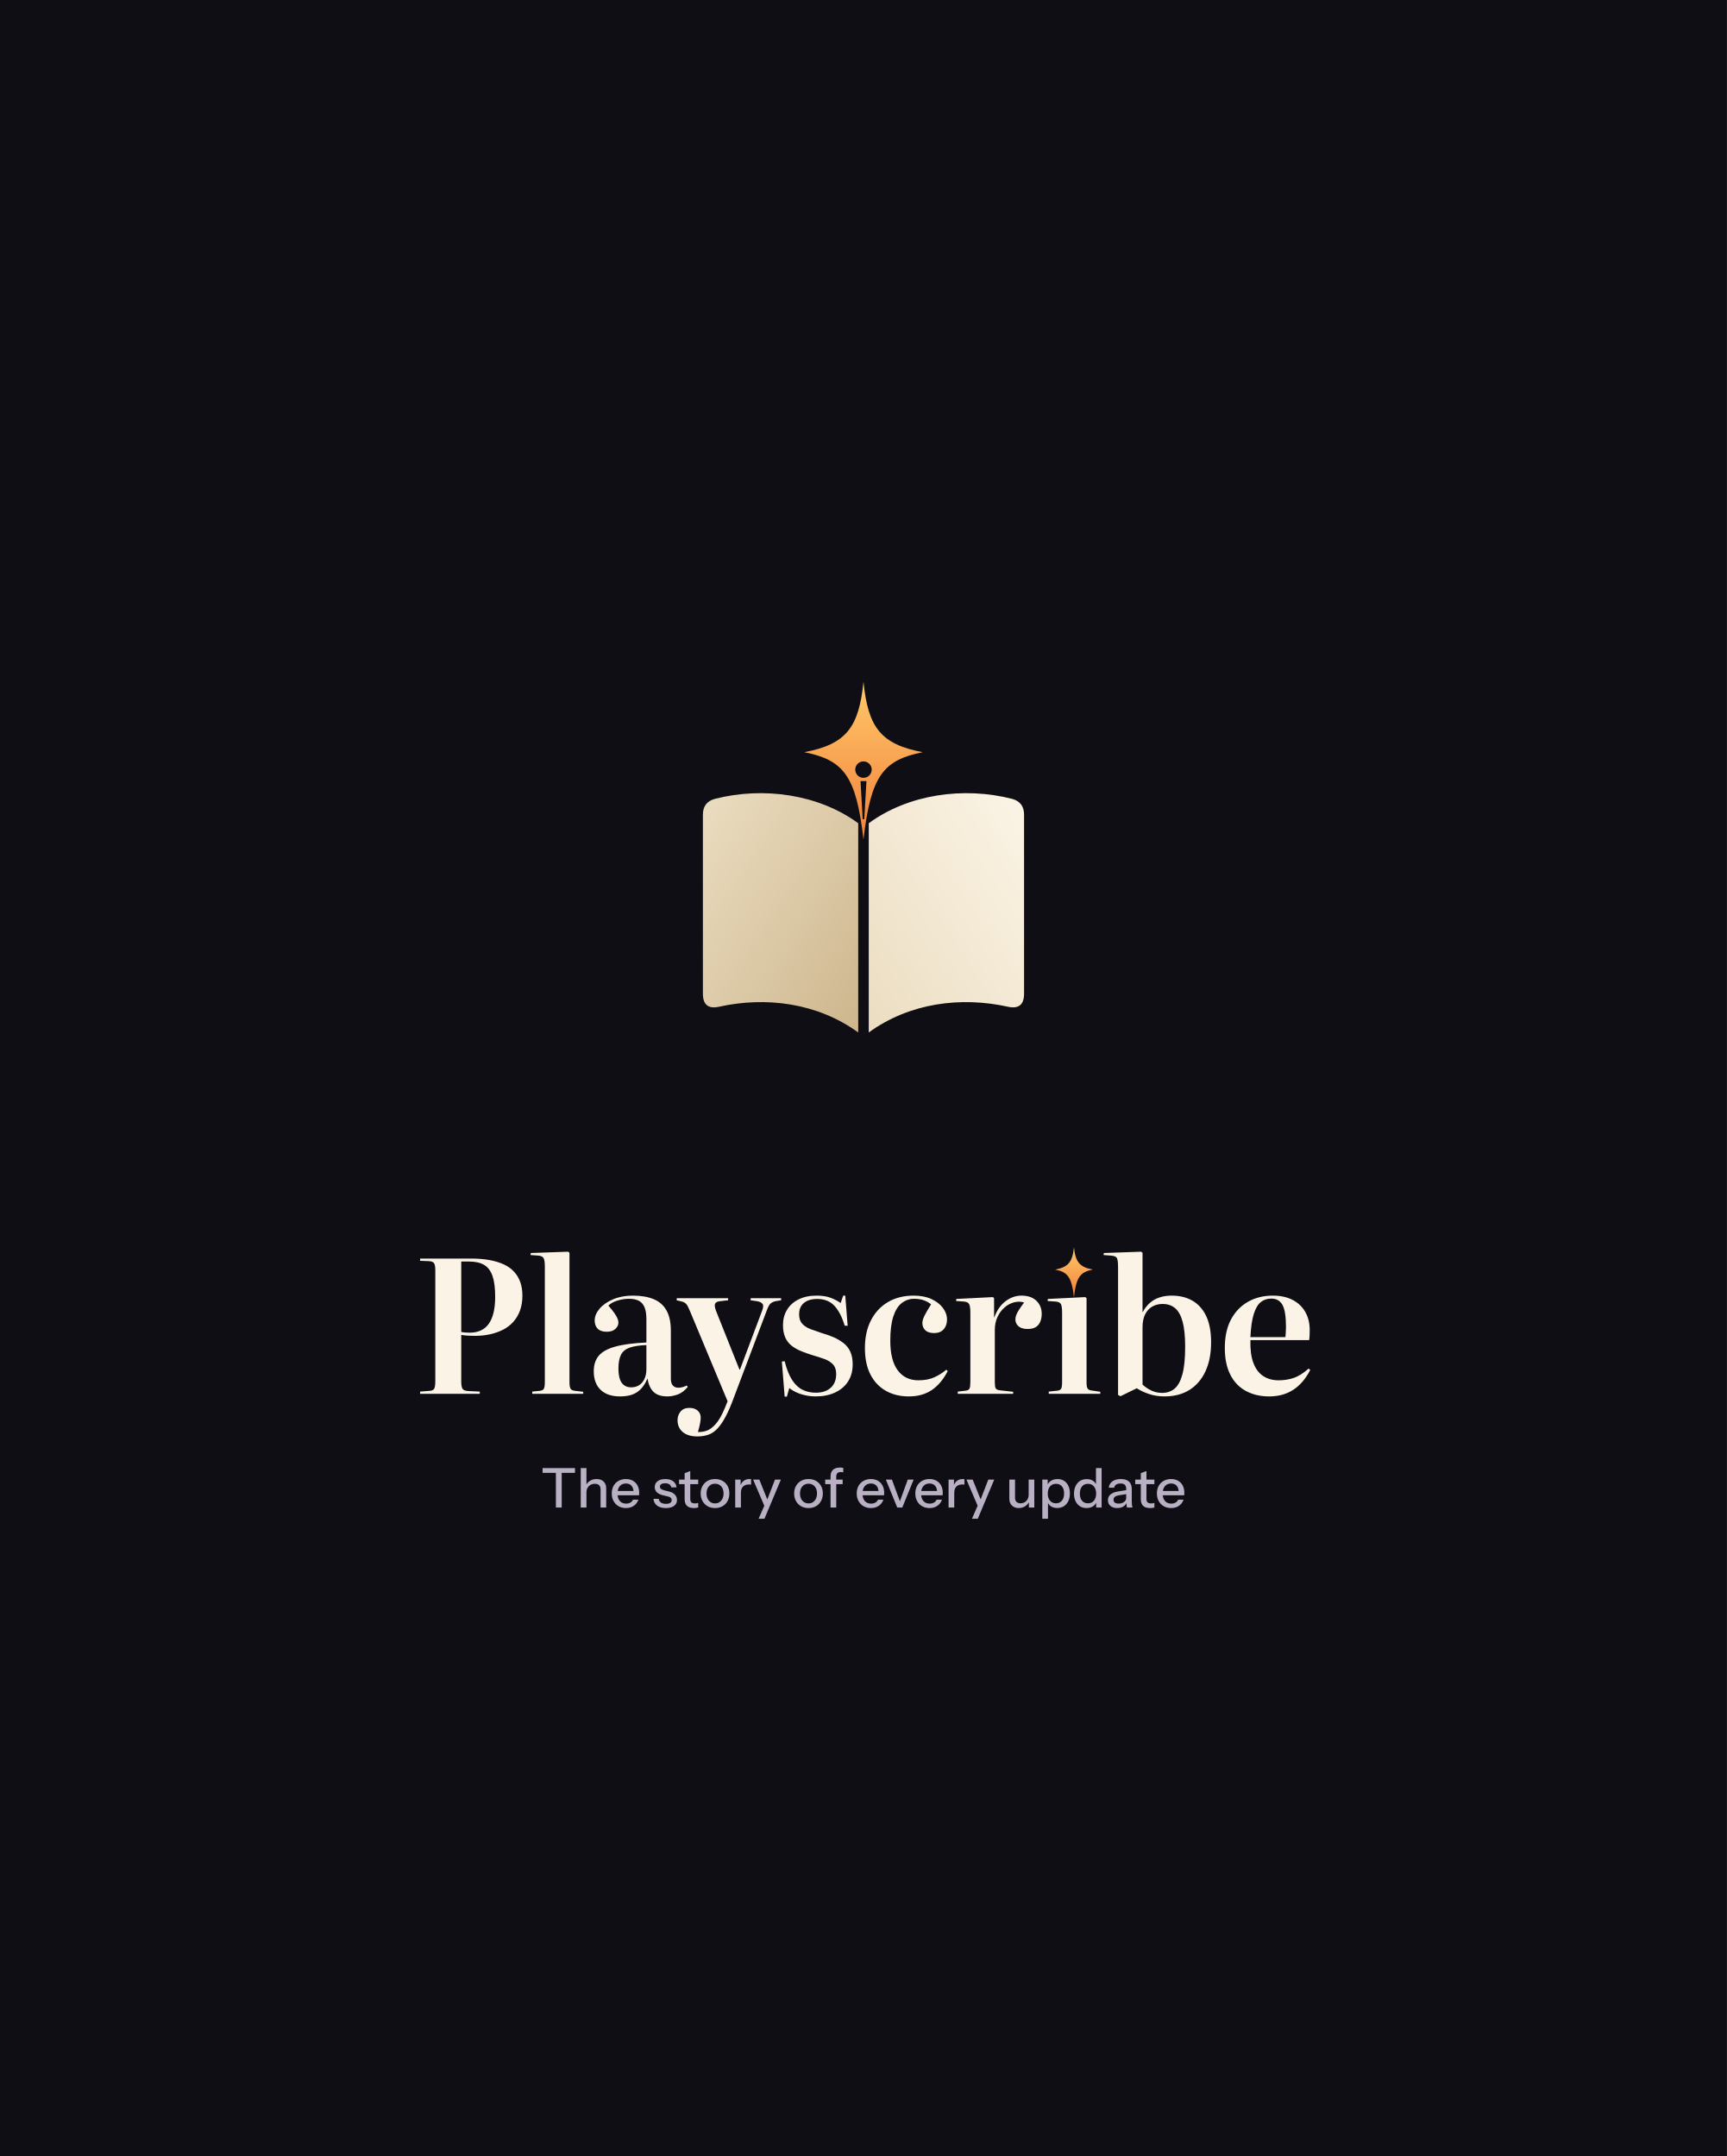
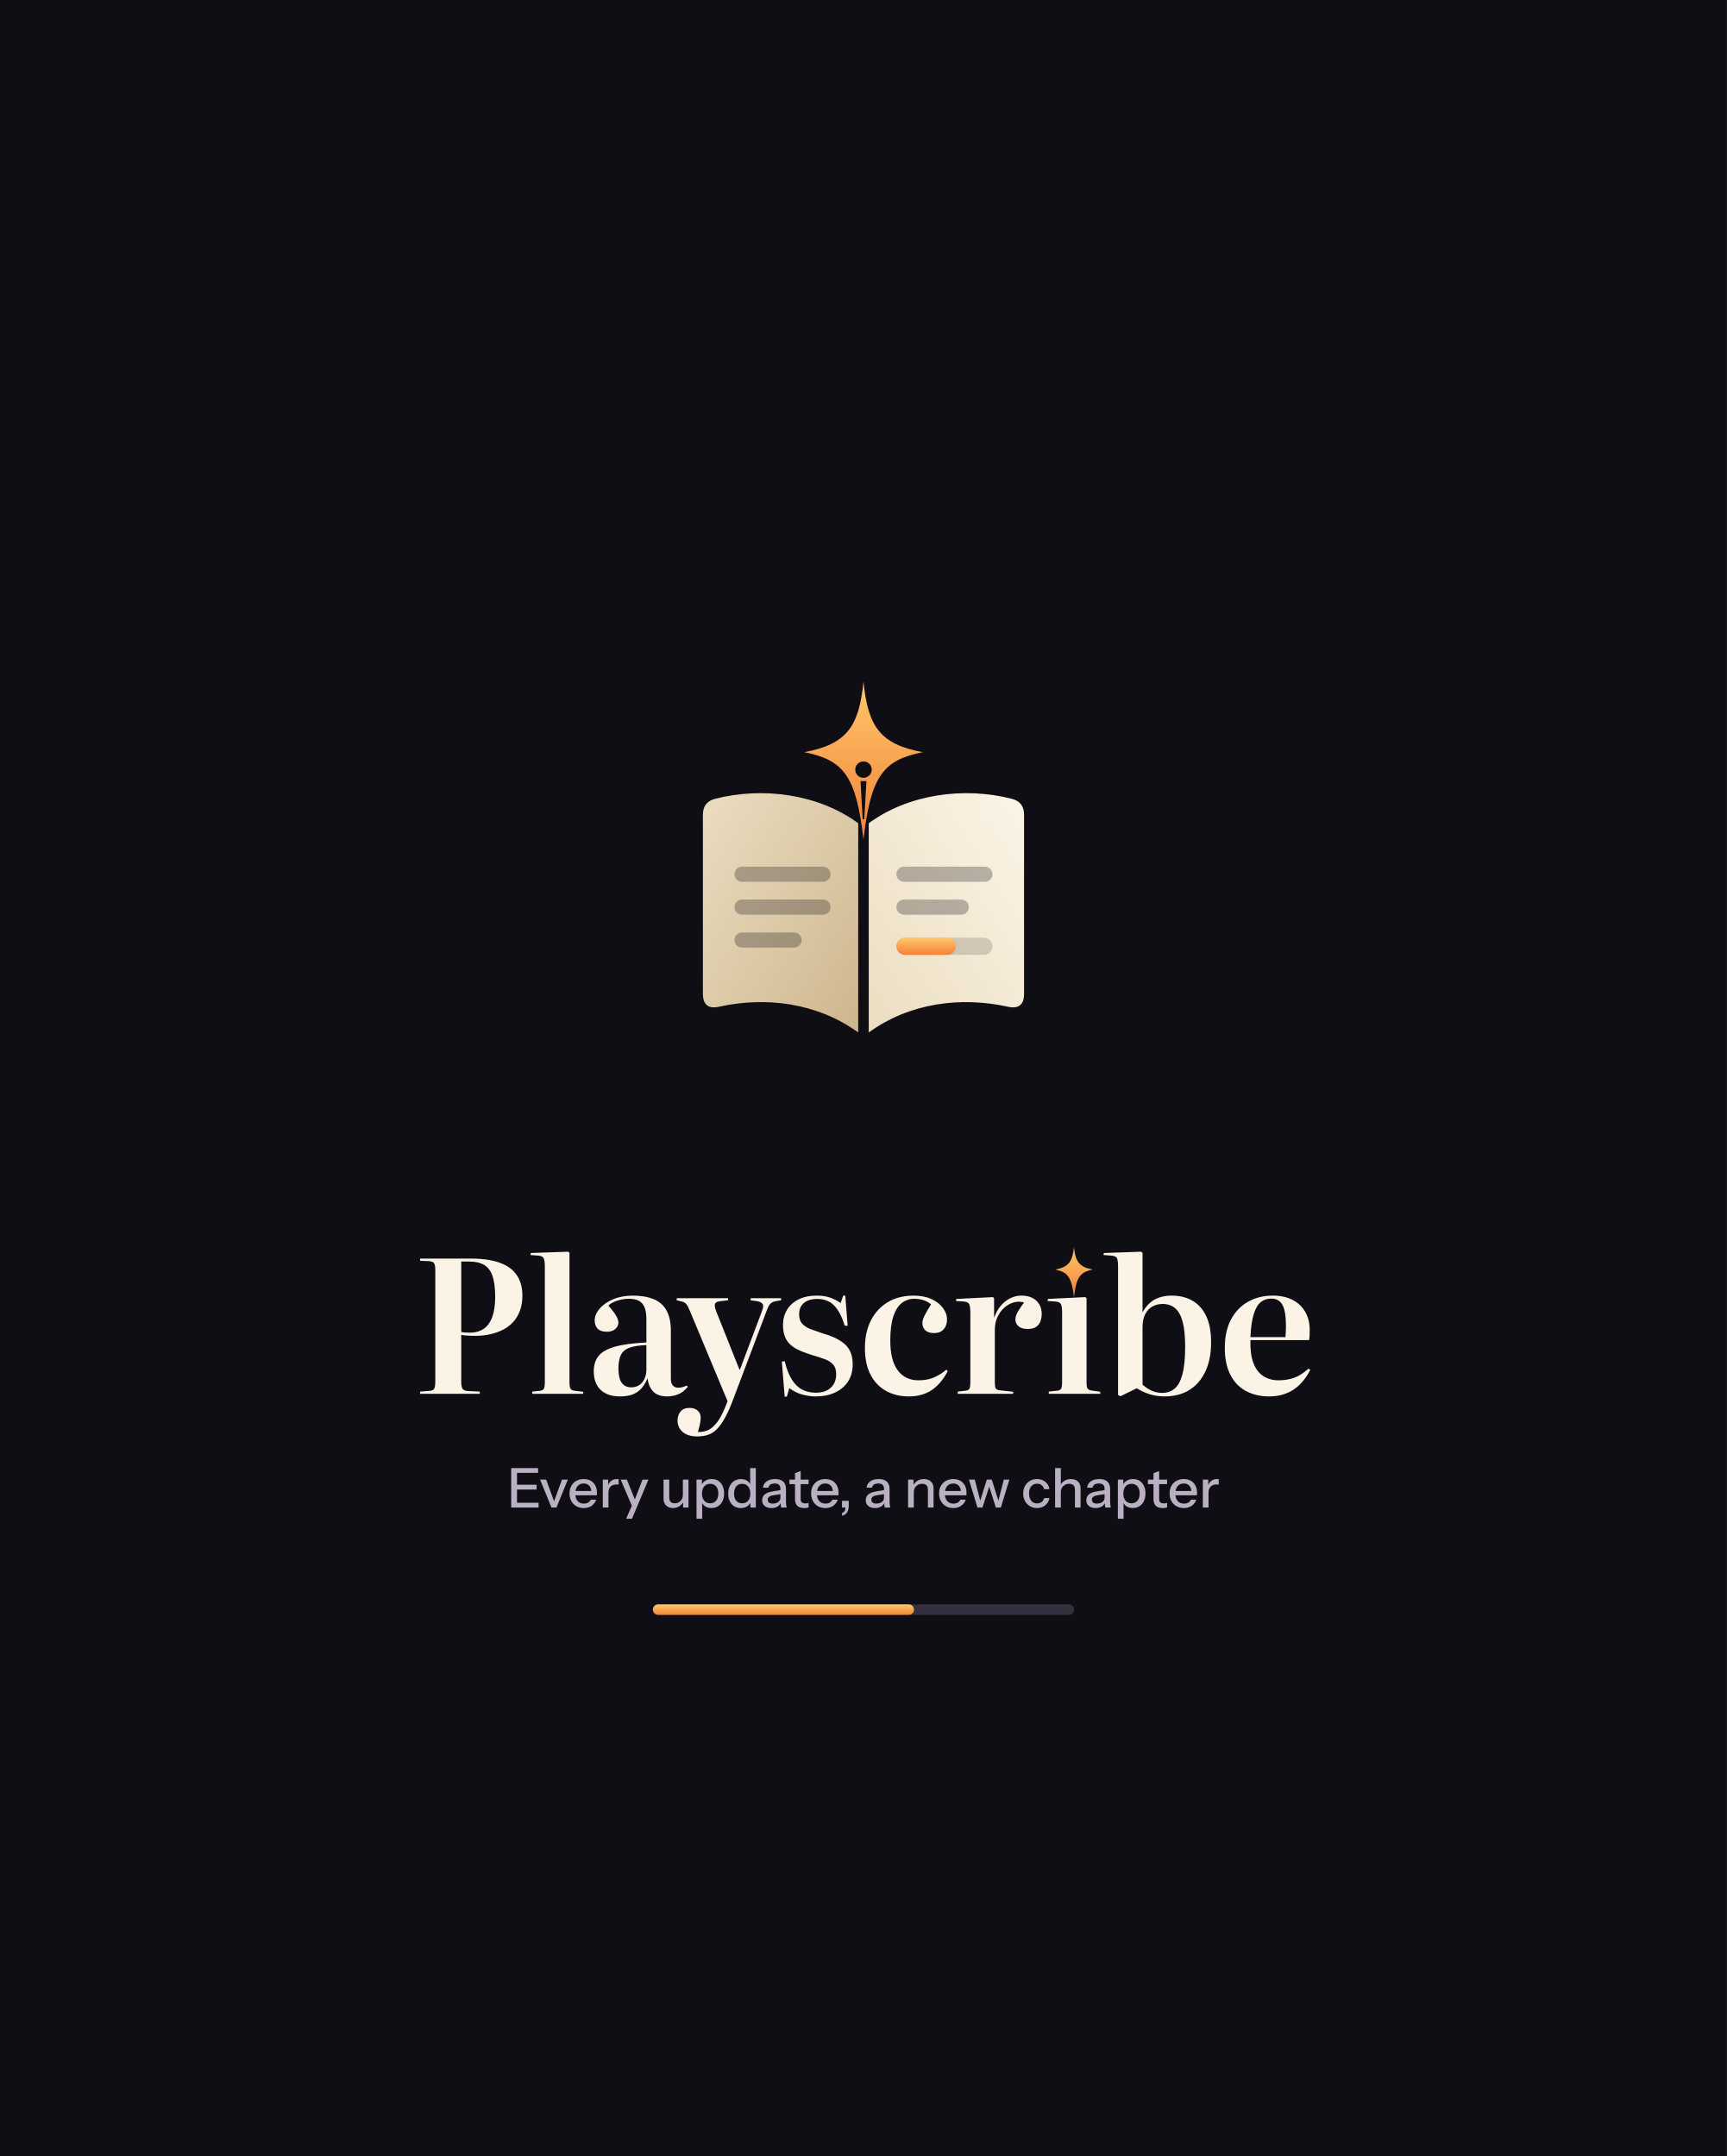
<svg xmlns="http://www.w3.org/2000/svg" width="820" height="1024" viewBox="0 0 820 1024">
  <defs>
    <linearGradient id="tl" x1="0" y1="0" x2="1" y2="1">
      <stop offset="0" stop-color="#EBDDC1" />
      <stop offset="1" stop-color="#CDB68D" />
    </linearGradient>
    <linearGradient id="tr" x1="1" y1="0" x2="0" y2="1">
      <stop offset="0" stop-color="#FBF4E6" />
      <stop offset="1" stop-color="#EBDDC1" />
    </linearGradient>
    <linearGradient id="ts" x1="0" y1="0" x2="0" y2="1">
      <stop offset="0" stop-color="#FFC86A" />
      <stop offset="1" stop-color="#F2813A" />
    </linearGradient>
  </defs>
  <rect width="100%" height="100%" fill="#0F0E14" />
  <g transform="translate(310.0 316.0) scale(3.125)">
    <path d="M31.2 24C25.2 19.6 16.8 18.4 9.4 20.3Q7.6 20.8 7.6 22.7V49.9Q7.6 52.4 10 51.9C17.2 50.3 25 51.3 31.2 55.8Z" fill="url(#tl)" />
    <path d="M32.8 24C38.8 19.6 47.2 18.4 54.6 20.3Q56.4 20.8 56.4 22.7V49.9Q56.4 52.4 54 51.9C46.8 50.3 39 51.3 32.8 55.8Z" fill="url(#tr)" />
+     <rect x="12.4" y="30.6" width="14.6" height="2.3" rx="1.15" fill="#0F0E14" fill-opacity=".28" />
+     <rect x="12.4" y="35.6" width="14.6" height="2.3" rx="1.15" fill="#0F0E14" fill-opacity=".28" />
+     <rect x="12.4" y="40.6" width="10.2" height="2.3" rx="1.15" fill="#0F0E14" fill-opacity=".28" />
+     <rect x="37" y="30.6" width="14.6" height="2.3" rx="1.15" fill="#0F0E14" fill-opacity=".28" />
+     <rect x="37" y="35.6" width="11" height="2.3" rx="1.15" fill="#0F0E14" fill-opacity=".28" />
+     <rect x="37" y="41.4" width="14.6" height="2.6" rx="1.3" fill="#0F0E14" fill-opacity=".16" />
+     <rect x="37" y="41.4" width="9.05" height="2.6" rx="1.3" fill="url(#ts)" />
    <path d="M32 2.5C32.7 9.4 34.6 12 41 13.2C35 14.4 33.1 16.8 32 26.5C30.9 16.8 29 14.4 23 13.2C29.4 12 31.3 9.4 32 2.5ZM32 14.6a1.25 1.25 0 1 1 0 2.5a1.25 1.25 0 1 1 0-2.5ZM31.55 17.6H32.45L32.12 23.4H31.88Z" fill="url(#ts)" fill-rule="evenodd" />
  </g>
  <g transform="translate(194.9 662.0)">
    <path d="M4.58 0V-1.06L9.06 -1.41Q10.74 -1.5 11.26 -2.42Q11.79 -3.34 11.79 -5.98V-58.87Q11.79 -61.07 11.22 -62Q10.65 -62.92 8.8 -63.01L4.58 -63.18V-64.24H28.78Q33.62 -64.24 37.49 -63.54Q41.36 -62.83 44.31 -61.47Q47.26 -60.1 49.19 -57.99Q51.13 -55.88 52.14 -53.06Q53.15 -50.25 53.15 -46.64Q53.15 -42.68 52.01 -39.56Q50.86 -36.43 48.8 -34.14Q46.73 -31.86 43.96 -30.45Q41.18 -29.04 37.84 -28.29Q34.5 -27.54 30.89 -27.54Q28.51 -27.54 26.71 -27.68Q24.9 -27.81 24.11 -27.98V-5.72Q24.11 -3.52 24.68 -2.46Q25.26 -1.41 27.46 -1.32L32.91 -1.06V0ZM28.07 -29.04Q34.23 -29.04 37.22 -33.31Q40.22 -37.58 40.22 -46.11Q40.22 -52.36 38.94 -56.01Q37.66 -59.66 34.94 -61.25Q32.21 -62.83 27.81 -62.83H24.11V-29.39Q24.73 -29.22 25.83 -29.13Q26.93 -29.04 28.07 -29.04ZM57.82 0V-1.06L61.34 -1.41Q62.92 -1.58 63.36 -2.46Q63.8 -3.34 63.8 -5.72V-60.46Q63.8 -63.36 63.23 -64.42Q62.66 -65.47 60.81 -65.65L57.02 -65.91L57.11 -66.88L74.89 -67.5L75.5 -66.97V-5.46Q75.5 -3.34 75.99 -2.46Q76.47 -1.58 78.23 -1.41L82.02 -0.97V0ZM99.53 1.23Q93.54 1.23 90.29 -1.89Q87.03 -5.02 87.03 -10.74Q87.03 -15.22 89.36 -18.04Q91.7 -20.86 97.15 -22.4Q102.61 -23.94 112.02 -24.38V-35.46Q112.02 -38.98 111.14 -41.1Q110.26 -43.21 108.46 -44.18Q106.66 -45.14 103.75 -45.14Q101.02 -45.14 98.21 -44.26Q95.39 -43.38 93.98 -41.89Q95.92 -39.69 96.93 -38.19Q97.94 -36.7 98.34 -35.68Q98.74 -34.67 98.74 -33.88Q98.74 -32.12 97.28 -30.8Q95.83 -29.48 93.19 -29.48Q90.29 -29.48 88.88 -30.93Q87.47 -32.38 87.47 -34.85Q87.47 -37.66 89.76 -40.39Q92.05 -43.12 96.18 -44.88Q100.32 -46.64 105.51 -46.64Q111.41 -46.64 115.46 -44.97Q119.5 -43.3 121.57 -39.6Q123.64 -35.9 123.64 -29.92V-7.22Q123.64 -4.93 124.61 -3.92Q125.58 -2.9 127.16 -2.9Q128.13 -2.9 129.14 -3.17Q130.15 -3.43 131.21 -3.96L131.65 -3.26Q129.45 -0.62 126.9 0.31Q124.34 1.23 121.97 1.23Q117.57 1.23 115.37 -0.97Q113.17 -3.17 112.55 -7.3Q111.23 -4.22 109.43 -2.33Q107.62 -0.44 105.2 0.4Q102.78 1.23 99.53 1.23ZM104.81 -3.08Q107.01 -3.08 108.64 -4.14Q110.26 -5.19 111.14 -7.17Q112.02 -9.15 112.02 -11.62V-23.14Q107.1 -22.97 104.15 -21.96Q101.2 -20.94 99.97 -18.57Q98.74 -16.19 98.74 -11.97Q98.74 -7.48 100.28 -5.28Q101.82 -3.08 104.81 -3.08ZM136.22 20.24Q131.74 20.24 129.27 18.13Q126.81 16.02 126.81 12.58Q126.81 10.21 128.22 8.45Q129.62 6.69 132.44 6.69Q134.9 6.69 136.36 7.96Q137.81 9.24 137.81 11.26Q137.81 12.32 137.54 13.86Q137.28 15.4 136.49 18.13Q138.6 18.22 140.67 17.51Q142.74 16.81 144.94 14.34Q147.14 11.88 149.34 6.6L150.57 3.52L132.88 -38.9Q131.74 -41.71 130.99 -42.59Q130.24 -43.47 128.92 -43.82L126.37 -44.44L126.46 -45.41H150.83V-44.44L147.05 -44Q145.2 -43.82 144.67 -42.86Q144.14 -41.89 145.11 -39.34L156.2 -11.53H156.46L166.85 -39.16Q167.9 -41.71 167.2 -42.68Q166.5 -43.65 164.56 -44L161.48 -44.44L161.57 -45.41H176V-44.44L173.36 -44Q171.78 -43.65 170.9 -42.81Q170.02 -41.98 169.05 -39.25L153.56 1.76Q151.54 7.3 149.6 10.91Q147.66 14.52 145.68 16.59Q143.7 18.66 141.37 19.45Q139.04 20.24 136.22 20.24ZM177.67 1.32 176.35 -15.31 177.67 -15.49Q179.08 -9.86 181.19 -6.6Q183.3 -3.34 186.12 -1.94Q188.94 -0.53 192.46 -0.53Q196.94 -0.53 199.54 -2.86Q202.14 -5.19 202.14 -9.42Q202.14 -12.32 200.64 -13.95Q199.14 -15.58 196.64 -16.5Q194.13 -17.42 191.05 -18.3Q188.23 -19.18 185.68 -20.2Q183.13 -21.21 181.1 -22.75Q179.08 -24.29 177.98 -26.71Q176.88 -29.13 176.88 -32.65Q176.88 -36.7 178.77 -39.86Q180.66 -43.03 184.27 -44.84Q187.88 -46.64 192.9 -46.64Q196.77 -46.64 199.45 -45.63Q202.14 -44.62 204.25 -43.12L205.48 -46.64H206.45L207.59 -32.3L206.18 -32.38Q204.25 -38.72 201.21 -41.89Q198.18 -45.06 193.16 -45.06Q189.11 -45.06 186.82 -43.16Q184.54 -41.27 184.54 -37.75Q184.54 -34.85 186.08 -33.22Q187.62 -31.59 190.12 -30.67Q192.63 -29.74 195.54 -28.78Q198.44 -27.98 200.99 -26.84Q203.54 -25.7 205.61 -24.11Q207.68 -22.53 208.82 -20.06Q209.97 -17.6 209.97 -13.99Q209.97 -9.24 207.77 -5.85Q205.57 -2.46 201.61 -0.62Q197.65 1.23 192.46 1.23Q189.02 1.23 185.77 0.26Q182.51 -0.7 179.87 -2.73L178.73 1.32ZM236.63 1.23Q230.38 1.23 225.68 -1.45Q220.97 -4.14 218.37 -9.24Q215.78 -14.34 215.78 -21.74Q215.78 -29.3 218.64 -34.89Q221.5 -40.48 226.69 -43.56Q231.88 -46.64 238.92 -46.64Q243.85 -46.64 247.37 -45.01Q250.89 -43.38 252.82 -40.79Q254.76 -38.19 254.76 -35.29Q254.76 -33.53 254.1 -32.08Q253.44 -30.62 252.12 -29.74Q250.8 -28.86 248.6 -28.86Q245.87 -28.86 244.46 -30.18Q243.06 -31.5 243.06 -33.62Q243.06 -35.02 244.02 -37Q244.99 -38.98 247.19 -42.5Q245.61 -43.82 243.58 -44.48Q241.56 -45.14 239.18 -45.14Q235.93 -45.14 233.33 -43.16Q230.74 -41.18 229.28 -36.78Q227.83 -32.38 227.83 -25.26Q227.83 -15.93 231.35 -11.18Q234.87 -6.42 241.21 -6.42Q245.52 -6.42 248.69 -7.83Q251.86 -9.24 254.41 -11.44L255.11 -10.82Q252.03 -4.84 247.54 -1.8Q243.06 1.23 236.63 1.23ZM259.86 0V-1.06L263.65 -1.5Q265.06 -1.67 265.45 -2.51Q265.85 -3.34 265.85 -5.54V-38.46Q265.85 -41.36 265.32 -42.5Q264.79 -43.65 262.86 -43.82L259.07 -44.09L259.16 -45.06L276.58 -45.94L277.11 -45.41V-36.26H277.2Q279.05 -41.36 282.57 -44Q286.09 -46.64 290.14 -46.64Q294.62 -46.64 297.18 -44.22Q299.73 -41.8 299.73 -37.93Q299.73 -35.99 299.07 -34.32Q298.41 -32.65 296.96 -31.72Q295.5 -30.8 293.04 -30.8Q290.14 -30.8 288.68 -32.12Q287.23 -33.44 287.23 -35.29Q287.23 -36.34 287.63 -37.4Q288.02 -38.46 288.95 -39.91Q289.87 -41.36 291.37 -43.38Q289.08 -44.09 286.66 -43.47Q284.24 -42.86 282.17 -41.1Q280.1 -39.34 278.78 -36.61Q277.46 -33.88 277.46 -30.36V-5.46Q277.46 -3.43 277.86 -2.64Q278.26 -1.85 279.84 -1.67L286.18 -0.97V0ZM303.07 0V-1.06L307.21 -1.5Q308.53 -1.67 308.97 -2.46Q309.41 -3.26 309.41 -5.54V-38.46Q309.41 -41.45 308.88 -42.55Q308.35 -43.65 306.33 -43.82L302.54 -44.09L302.63 -45.06L320.41 -45.94L321.02 -45.41V-5.37Q321.02 -3.26 321.51 -2.51Q321.99 -1.76 323.4 -1.58L327.54 -0.97V0ZM337.13 1.14 335.98 0.53V-60.28Q335.98 -63.01 335.54 -64.24Q335.1 -65.47 332.73 -65.65L329.12 -65.91L329.21 -66.88L346.98 -67.5L347.6 -66.97V-38.81H347.69Q349.1 -41.45 351.12 -43.21Q353.14 -44.97 355.74 -45.8Q358.34 -46.64 361.42 -46.64Q367.14 -46.64 371.32 -44.22Q375.5 -41.8 377.83 -36.92Q380.16 -32.03 380.16 -24.46Q380.16 -16.54 377.52 -10.78Q374.88 -5.02 369.95 -1.89Q365.02 1.23 357.98 1.23Q354.2 1.23 350.81 0.13Q347.42 -0.97 344.87 -2.64ZM356.93 -0.44Q360.36 -0.44 362.78 -2.42Q365.2 -4.4 366.52 -9.2Q367.84 -13.99 367.84 -22.35Q367.84 -29.74 366.65 -34.19Q365.46 -38.63 363.09 -40.66Q360.71 -42.68 357.1 -42.68Q354.46 -42.68 352.31 -41.49Q350.15 -40.3 348.88 -37.84Q347.6 -35.38 347.6 -31.5V-4.4Q349.36 -2.73 351.74 -1.58Q354.11 -0.44 356.93 -0.44ZM407.79 1.23Q401.37 1.23 396.57 -1.41Q391.78 -4.05 389.22 -9.2Q386.67 -14.34 386.67 -21.74Q386.67 -29.83 389.62 -35.33Q392.57 -40.83 397.72 -43.74Q402.86 -46.64 409.46 -46.64Q414.83 -46.64 418.75 -44.66Q422.66 -42.68 424.82 -38.98Q426.98 -35.29 426.98 -30.27Q426.98 -29.04 426.93 -27.9Q426.89 -26.75 426.71 -25.52H398.82Q398.64 -18.92 400.22 -14.7Q401.81 -10.47 404.89 -8.45Q407.97 -6.42 412.19 -6.42Q415.98 -6.42 419.32 -7.52Q422.66 -8.62 426.45 -11.97L427.24 -11.35Q423.98 -5.02 419.14 -1.89Q414.3 1.23 407.79 1.23ZM398.82 -26.93H415.45Q415.54 -27.98 415.62 -29.22Q415.71 -30.45 415.71 -31.77Q415.71 -39.25 414.04 -42.24Q412.37 -45.23 408.76 -45.23Q405.86 -45.23 403.79 -43.6Q401.72 -41.98 400.44 -37.97Q399.17 -33.97 398.82 -26.93Z" fill="#FBF4E6" />
    <path transform="translate(283.36 -72.08) scale(0.99)" d="M32 2.5C32.7 9.4 34.6 12 41 13.2C35 14.4 33.1 16.8 32 26.5C30.9 16.8 29 14.4 23 13.2C29.4 12 31.3 9.4 32 2.5Z" fill="url(#ts)" />
  </g>
-   <path transform="translate(256.80 716.00)" d="M7.15 0V-16.46H0.83V-18.72H16.22V-16.46H9.91V0ZM18.95 0V-18.72H21.66V0ZM28.37 0V-8.53Q28.37 -9.91 27.68 -10.58Q26.99 -11.26 25.64 -11.26Q24.47 -11.26 23.57 -10.74Q22.67 -10.22 22.16 -9.31Q21.66 -8.4 21.66 -7.15L21.32 -10.32Q21.97 -11.8 23.32 -12.66Q24.67 -13.52 26.47 -13.52Q28.6 -13.52 29.82 -12.32Q31.04 -11.13 31.04 -9.15V0ZM40.43 0.26Q38.43 0.26 36.91 -0.62Q35.39 -1.51 34.53 -3.07Q33.67 -4.63 33.67 -6.66Q33.67 -8.71 34.52 -10.26Q35.36 -11.8 36.89 -12.66Q38.43 -13.52 40.4 -13.52Q42.33 -13.52 43.74 -12.7Q45.16 -11.88 45.93 -10.43Q46.7 -8.97 46.7 -6.97Q46.7 -6.66 46.68 -6.38Q46.67 -6.11 46.62 -5.82H35.49V-7.85H44.72L44.04 -7.05Q44.04 -9.18 43.08 -10.3Q42.12 -11.41 40.4 -11.41Q38.56 -11.41 37.48 -10.15Q36.4 -8.89 36.4 -6.66Q36.4 -4.39 37.48 -3.12Q38.56 -1.85 40.48 -1.85Q41.65 -1.85 42.51 -2.33Q43.37 -2.81 43.78 -3.74H46.33Q45.68 -1.87 44.13 -0.81Q42.59 0.26 40.43 0.26ZM59.36 0.26Q56.76 0.26 55.22 -0.88Q53.69 -2.03 53.48 -4.11H55.98Q56.16 -2.96 57.03 -2.35Q57.9 -1.74 59.41 -1.74Q60.74 -1.74 61.44 -2.21Q62.14 -2.68 62.14 -3.54Q62.14 -4.16 61.74 -4.59Q61.33 -5.02 60.16 -5.3L58.03 -5.8Q56.03 -6.29 55.05 -7.27Q54.08 -8.24 54.08 -9.67Q54.08 -11.47 55.42 -12.49Q56.76 -13.52 59.1 -13.52Q61.41 -13.52 62.83 -12.48Q64.25 -11.44 64.43 -9.57H61.93Q61.78 -10.5 61.03 -11.01Q60.29 -11.52 59.02 -11.52Q57.82 -11.52 57.19 -11.09Q56.55 -10.66 56.55 -9.91Q56.55 -9.28 57.03 -8.87Q57.51 -8.45 58.63 -8.16L60.81 -7.62Q62.71 -7.15 63.67 -6.1Q64.64 -5.04 64.64 -3.56Q64.64 -1.77 63.24 -0.75Q61.85 0.26 59.36 0.26ZM72.75 0.26Q70.43 0.26 69.35 -0.82Q68.28 -1.9 68.28 -4V-16.3L70.95 -17.32V-3.98Q70.95 -2.94 71.5 -2.44Q72.05 -1.95 73.27 -1.95Q73.74 -1.95 74.1 -2.03Q74.46 -2.11 74.72 -2.21V-0.03Q74.44 0.1 73.92 0.18Q73.4 0.26 72.75 0.26ZM65.62 -11.1V-13.26H74.72V-11.1ZM82.71 0.26Q80.68 0.26 79.14 -0.64Q77.61 -1.53 76.75 -3.11Q75.89 -4.68 75.89 -6.68Q75.89 -8.71 76.77 -10.24Q77.64 -11.78 79.16 -12.65Q80.68 -13.52 82.71 -13.52Q84.76 -13.52 86.29 -12.65Q87.83 -11.78 88.67 -10.24Q89.52 -8.71 89.52 -6.68Q89.52 -4.68 88.67 -3.11Q87.83 -1.53 86.29 -0.64Q84.76 0.26 82.71 0.26ZM82.71 -1.95Q83.93 -1.95 84.83 -2.55Q85.72 -3.15 86.24 -4.21Q86.76 -5.28 86.76 -6.71Q86.76 -8.84 85.63 -10.07Q84.5 -11.31 82.71 -11.31Q80.94 -11.31 79.81 -10.06Q78.68 -8.81 78.68 -6.71Q78.68 -5.28 79.18 -4.21Q79.69 -3.15 80.61 -2.55Q81.54 -1.95 82.71 -1.95ZM92.3 0V-13.26H94.87V-9.96H95V0ZM95 -6.92 94.67 -10.06Q95.13 -11.75 96.28 -12.64Q97.42 -13.52 99.01 -13.52Q99.61 -13.52 99.84 -13.42V-10.87Q99.71 -10.92 99.48 -10.93Q99.24 -10.95 98.9 -10.95Q96.95 -10.95 95.98 -9.93Q95 -8.92 95 -6.92ZM103.4 5.33 106.6 -1.98 107.15 -2.83 111.18 -13.26H113.98L106.18 5.33ZM106.47 0 100.8 -13.26H103.74L108.55 -1.33ZM127.09 0.26Q125.06 0.26 123.53 -0.64Q121.99 -1.53 121.13 -3.11Q120.28 -4.68 120.28 -6.68Q120.28 -8.71 121.15 -10.24Q122.02 -11.78 123.54 -12.65Q125.06 -13.52 127.09 -13.52Q129.14 -13.52 130.68 -12.65Q132.21 -11.78 133.05 -10.24Q133.9 -8.71 133.9 -6.68Q133.9 -4.68 133.05 -3.11Q132.21 -1.53 130.68 -0.64Q129.14 0.26 127.09 0.26ZM127.09 -1.95Q128.31 -1.95 129.21 -2.55Q130.1 -3.15 130.62 -4.21Q131.14 -5.28 131.14 -6.71Q131.14 -8.84 130.01 -10.07Q128.88 -11.31 127.09 -11.31Q125.32 -11.31 124.19 -10.06Q123.06 -8.81 123.06 -6.71Q123.06 -5.28 123.56 -4.21Q124.07 -3.15 124.99 -2.55Q125.92 -1.95 127.09 -1.95ZM137.57 0V-14.79Q137.57 -16.82 138.71 -17.9Q139.85 -18.98 142.14 -18.98Q142.66 -18.98 143 -18.93Q143.34 -18.88 143.6 -18.77V-16.69Q143.42 -16.74 143.12 -16.8Q142.82 -16.85 142.45 -16.85Q141.31 -16.85 140.79 -16.29Q140.27 -15.73 140.27 -14.72V0ZM135.02 -11.1V-13.26H143.31V-11.1ZM156.75 0.26Q154.75 0.26 153.23 -0.62Q151.71 -1.51 150.85 -3.07Q149.99 -4.63 149.99 -6.66Q149.99 -8.71 150.84 -10.26Q151.68 -11.8 153.22 -12.66Q154.75 -13.52 156.73 -13.52Q158.65 -13.52 160.07 -12.7Q161.49 -11.88 162.25 -10.43Q163.02 -8.97 163.02 -6.97Q163.02 -6.66 163.01 -6.38Q162.99 -6.11 162.94 -5.82H151.81V-7.85H161.04L160.37 -7.05Q160.37 -9.18 159.41 -10.3Q158.44 -11.41 156.73 -11.41Q154.88 -11.41 153.8 -10.15Q152.72 -8.89 152.72 -6.66Q152.72 -4.39 153.8 -3.12Q154.88 -1.85 156.81 -1.85Q157.98 -1.85 158.83 -2.33Q159.69 -2.81 160.11 -3.74H162.66Q162.01 -1.87 160.46 -0.81Q158.91 0.26 156.75 0.26ZM169.23 0 163.83 -13.26H166.71L171.13 -1.22H169.86L174.23 -13.26H177.01L171.63 0ZM184.57 0.26Q182.57 0.26 181.05 -0.62Q179.53 -1.51 178.67 -3.07Q177.81 -4.63 177.81 -6.66Q177.81 -8.71 178.66 -10.26Q179.5 -11.8 181.04 -12.66Q182.57 -13.52 184.55 -13.52Q186.47 -13.52 187.89 -12.7Q189.31 -11.88 190.07 -10.43Q190.84 -8.97 190.84 -6.97Q190.84 -6.66 190.83 -6.38Q190.81 -6.11 190.76 -5.82H179.63V-7.85H188.86L188.19 -7.05Q188.19 -9.18 187.23 -10.3Q186.26 -11.41 184.55 -11.41Q182.7 -11.41 181.62 -10.15Q180.54 -8.89 180.54 -6.66Q180.54 -4.39 181.62 -3.12Q182.7 -1.85 184.63 -1.85Q185.8 -1.85 186.65 -2.33Q187.51 -2.81 187.93 -3.74H190.48Q189.83 -1.87 188.28 -0.81Q186.73 0.26 184.57 0.26ZM193.6 0V-13.26H196.17V-9.96H196.3V0ZM196.3 -6.92 195.96 -10.06Q196.43 -11.75 197.57 -12.64Q198.72 -13.52 200.3 -13.52Q200.9 -13.52 201.14 -13.42V-10.87Q201.01 -10.92 200.77 -10.93Q200.54 -10.95 200.2 -10.95Q198.25 -10.95 197.27 -9.93Q196.3 -8.92 196.3 -6.92ZM204.7 5.33 207.9 -1.98 208.44 -2.83 212.47 -13.26H215.28L207.48 5.33ZM207.77 0 202.1 -13.26H205.04L209.85 -1.33ZM226.93 0.26Q225.6 0.26 224.59 -0.3Q223.57 -0.86 223.01 -1.85Q222.46 -2.83 222.46 -4.11V-13.26H225.16V-4.73Q225.16 -3.35 225.84 -2.68Q226.51 -2 227.76 -2Q228.88 -2 229.75 -2.52Q230.62 -3.04 231.13 -3.96Q231.63 -4.89 231.63 -6.11L231.97 -2.94Q231.32 -1.48 229.98 -0.61Q228.64 0.26 226.93 0.26ZM231.74 0V-3.12H231.63V-13.26H234.31V0ZM245.18 0.23Q243.31 0.23 242.07 -0.66Q240.84 -1.56 240.45 -3.17L240.81 -3.22V5.33H238.11V-13.26H240.68V-10.22L240.42 -10.3Q240.84 -11.8 242.19 -12.66Q243.54 -13.52 245.36 -13.52Q247.16 -13.52 248.47 -12.66Q249.78 -11.8 250.5 -10.27Q251.21 -8.74 251.21 -6.68Q251.21 -4.6 250.46 -3.04Q249.7 -1.48 248.35 -0.62Q247 0.23 245.18 0.23ZM244.61 -2Q246.38 -2 247.42 -3.25Q248.46 -4.5 248.46 -6.68Q248.46 -8.84 247.42 -10.05Q246.38 -11.26 244.58 -11.26Q242.81 -11.26 241.76 -10.02Q240.71 -8.79 240.71 -6.6Q240.71 -4.47 241.76 -3.24Q242.81 -2 244.61 -2ZM263.69 0V-3.04L263.95 -2.96Q263.54 -1.48 262.24 -0.61Q260.94 0.26 259.12 0.26Q257.32 0.26 255.98 -0.6Q254.64 -1.46 253.9 -2.99Q253.16 -4.52 253.16 -6.58Q253.16 -8.66 253.92 -10.22Q254.67 -11.78 256.02 -12.64Q257.37 -13.49 259.19 -13.49Q261.09 -13.49 262.33 -12.6Q263.56 -11.7 263.95 -10.09L263.59 -10.04V-18.72H266.27V0ZM259.79 -2Q261.59 -2 262.63 -3.24Q263.67 -4.47 263.67 -6.66Q263.67 -8.79 262.61 -10.02Q261.56 -11.26 259.77 -11.26Q258 -11.26 256.97 -10.02Q255.94 -8.79 255.94 -6.58Q255.94 -4.42 256.97 -3.21Q258 -2 259.79 -2ZM278.28 0Q278.15 -0.49 278.11 -1.09Q278.07 -1.69 278.07 -2.55H277.94V-8.87Q277.94 -10.14 277.3 -10.78Q276.67 -11.41 275.29 -11.41Q273.96 -11.41 273.17 -10.89Q272.38 -10.37 272.25 -9.41H269.67Q269.85 -11.28 271.36 -12.4Q272.87 -13.52 275.39 -13.52Q277.99 -13.52 279.29 -12.31Q280.59 -11.1 280.59 -8.76V-2.55Q280.59 -1.95 280.67 -1.33Q280.75 -0.7 280.9 0ZM273.7 0.26Q271.67 0.26 270.48 -0.74Q269.28 -1.74 269.28 -3.46Q269.28 -5.23 270.54 -6.25Q271.8 -7.28 274.17 -7.64L278.54 -8.35V-6.45L274.59 -5.82Q273.26 -5.62 272.6 -5.12Q271.93 -4.63 271.93 -3.69Q271.93 -2.78 272.54 -2.33Q273.16 -1.87 274.33 -1.87Q275.89 -1.87 276.91 -2.63Q277.94 -3.38 277.94 -4.52L278.28 -2.6Q277.81 -1.22 276.61 -0.48Q275.42 0.26 273.7 0.26ZM289.35 0.26Q287.04 0.26 285.96 -0.82Q284.88 -1.9 284.88 -4V-16.3L287.56 -17.32V-3.98Q287.56 -2.94 288.11 -2.44Q288.65 -1.95 289.87 -1.95Q290.34 -1.95 290.71 -2.03Q291.07 -2.11 291.33 -2.21V-0.03Q291.04 0.1 290.52 0.18Q290 0.26 289.35 0.26ZM282.23 -11.1V-13.26H291.33V-11.1ZM299.29 0.26Q297.28 0.26 295.76 -0.62Q294.24 -1.51 293.38 -3.07Q292.53 -4.63 292.53 -6.66Q292.53 -8.71 293.37 -10.26Q294.22 -11.8 295.75 -12.66Q297.28 -13.52 299.26 -13.52Q301.18 -13.52 302.6 -12.7Q304.02 -11.88 304.79 -10.43Q305.55 -8.97 305.55 -6.97Q305.55 -6.66 305.54 -6.38Q305.53 -6.11 305.47 -5.82H294.35V-7.85H303.58L302.9 -7.05Q302.9 -9.18 301.94 -10.3Q300.98 -11.41 299.26 -11.41Q297.41 -11.41 296.34 -10.15Q295.26 -8.89 295.26 -6.66Q295.26 -4.39 296.34 -3.12Q297.41 -1.85 299.34 -1.85Q300.51 -1.85 301.37 -2.33Q302.22 -2.81 302.64 -3.74H305.19Q304.54 -1.87 302.99 -0.81Q301.44 0.26 299.29 0.26Z" fill="#B9B1C3" />
+   <path transform="translate(240.81 716.00)" d="M1.92 0V-18.72H4.68V0ZM3.28 0V-2.26H14.92V0ZM3.28 -8.55V-10.82H13.99V-8.55ZM3.28 -16.46V-18.72H14.69V-16.46ZM21.03 0 15.63 -13.26H18.51L22.93 -1.22H21.66L26.03 -13.26H28.81L23.43 0ZM36.37 0.26Q34.37 0.26 32.85 -0.62Q31.33 -1.51 30.47 -3.07Q29.61 -4.63 29.61 -6.66Q29.61 -8.71 30.46 -10.26Q31.3 -11.8 32.84 -12.66Q34.37 -13.52 36.35 -13.52Q38.27 -13.52 39.69 -12.7Q41.11 -11.88 41.87 -10.43Q42.64 -8.97 42.64 -6.97Q42.64 -6.66 42.63 -6.38Q42.61 -6.11 42.56 -5.82H31.43V-7.85H40.66L39.99 -7.05Q39.99 -9.18 39.03 -10.3Q38.06 -11.41 36.35 -11.41Q34.5 -11.41 33.42 -10.15Q32.34 -8.89 32.34 -6.66Q32.34 -4.39 33.42 -3.12Q34.5 -1.85 36.43 -1.85Q37.6 -1.85 38.45 -2.33Q39.31 -2.81 39.73 -3.74H42.28Q41.63 -1.87 40.08 -0.81Q38.53 0.26 36.37 0.26ZM45.4 0V-13.26H47.97V-9.96H48.1V0ZM48.1 -6.92 47.76 -10.06Q48.23 -11.75 49.37 -12.64Q50.52 -13.52 52.1 -13.52Q52.7 -13.52 52.94 -13.42V-10.87Q52.81 -10.92 52.57 -10.93Q52.34 -10.95 52 -10.95Q50.05 -10.95 49.07 -9.93Q48.1 -8.92 48.1 -6.92ZM56.5 5.33 59.7 -1.98 60.24 -2.83 64.27 -13.26H67.08L59.28 5.33ZM59.57 0 53.9 -13.26H56.84L61.65 -1.33ZM78.73 0.26Q77.4 0.26 76.39 -0.3Q75.37 -0.86 74.81 -1.85Q74.26 -2.83 74.26 -4.11V-13.26H76.96V-4.73Q76.96 -3.35 77.64 -2.68Q78.31 -2 79.56 -2Q80.68 -2 81.55 -2.52Q82.42 -3.04 82.93 -3.96Q83.43 -4.89 83.43 -6.11L83.77 -2.94Q83.12 -1.48 81.78 -0.61Q80.44 0.26 78.73 0.26ZM83.54 0V-3.12H83.43V-13.26H86.11V0ZM96.98 0.23Q95.11 0.23 93.87 -0.66Q92.64 -1.56 92.25 -3.17L92.61 -3.22V5.33H89.91V-13.26H92.48V-10.22L92.22 -10.3Q92.64 -11.8 93.99 -12.66Q95.34 -13.52 97.16 -13.52Q98.96 -13.52 100.27 -12.66Q101.58 -11.8 102.3 -10.27Q103.01 -8.74 103.01 -6.68Q103.01 -4.6 102.26 -3.04Q101.5 -1.48 100.15 -0.62Q98.8 0.23 96.98 0.23ZM96.41 -2Q98.18 -2 99.22 -3.25Q100.26 -4.5 100.26 -6.68Q100.26 -8.84 99.22 -10.05Q98.18 -11.26 96.38 -11.26Q94.61 -11.26 93.56 -10.02Q92.51 -8.79 92.51 -6.6Q92.51 -4.47 93.56 -3.24Q94.61 -2 96.41 -2ZM115.49 0V-3.04L115.75 -2.96Q115.34 -1.48 114.04 -0.61Q112.74 0.26 110.92 0.26Q109.12 0.26 107.78 -0.6Q106.44 -1.46 105.7 -2.99Q104.96 -4.52 104.96 -6.58Q104.96 -8.66 105.72 -10.22Q106.47 -11.78 107.82 -12.64Q109.17 -13.49 110.99 -13.49Q112.89 -13.49 114.13 -12.6Q115.36 -11.7 115.75 -10.09L115.39 -10.04V-18.72H118.07V0ZM111.59 -2Q113.39 -2 114.43 -3.24Q115.47 -4.47 115.47 -6.66Q115.47 -8.79 114.41 -10.02Q113.36 -11.26 111.57 -11.26Q109.8 -11.26 108.77 -10.02Q107.74 -8.79 107.74 -6.58Q107.74 -4.42 108.77 -3.21Q109.8 -2 111.59 -2ZM130.08 0Q129.95 -0.49 129.91 -1.09Q129.87 -1.69 129.87 -2.55H129.74V-8.87Q129.74 -10.14 129.1 -10.78Q128.47 -11.41 127.09 -11.41Q125.76 -11.41 124.97 -10.89Q124.18 -10.37 124.05 -9.41H121.47Q121.65 -11.28 123.16 -12.4Q124.67 -13.52 127.19 -13.52Q129.79 -13.52 131.09 -12.31Q132.39 -11.1 132.39 -8.76V-2.55Q132.39 -1.95 132.47 -1.33Q132.55 -0.7 132.7 0ZM125.5 0.26Q123.47 0.26 122.28 -0.74Q121.08 -1.74 121.08 -3.46Q121.08 -5.23 122.34 -6.25Q123.6 -7.28 125.97 -7.64L130.34 -8.35V-6.45L126.39 -5.82Q125.06 -5.62 124.4 -5.12Q123.73 -4.63 123.73 -3.69Q123.73 -2.78 124.34 -2.33Q124.96 -1.87 126.13 -1.87Q127.69 -1.87 128.71 -2.63Q129.74 -3.38 129.74 -4.52L130.08 -2.6Q129.61 -1.22 128.41 -0.48Q127.22 0.26 125.5 0.26ZM141.15 0.26Q138.84 0.26 137.76 -0.82Q136.68 -1.9 136.68 -4V-16.3L139.36 -17.32V-3.98Q139.36 -2.94 139.91 -2.44Q140.45 -1.95 141.67 -1.95Q142.14 -1.95 142.51 -2.03Q142.87 -2.11 143.13 -2.21V-0.03Q142.84 0.1 142.32 0.18Q141.8 0.26 141.15 0.26ZM134.03 -11.1V-13.26H143.13V-11.1ZM151.09 0.26Q149.08 0.26 147.56 -0.62Q146.04 -1.51 145.18 -3.07Q144.33 -4.63 144.33 -6.66Q144.33 -8.71 145.17 -10.26Q146.02 -11.8 147.55 -12.66Q149.08 -13.52 151.06 -13.52Q152.98 -13.52 154.4 -12.7Q155.82 -11.88 156.58 -10.43Q157.35 -8.97 157.35 -6.97Q157.35 -6.66 157.34 -6.38Q157.33 -6.11 157.27 -5.82H146.15V-7.85H155.38L154.7 -7.05Q154.7 -9.18 153.74 -10.3Q152.78 -11.41 151.06 -11.41Q149.21 -11.41 148.13 -10.15Q147.06 -8.89 147.06 -6.66Q147.06 -4.39 148.13 -3.12Q149.21 -1.85 151.14 -1.85Q152.31 -1.85 153.17 -2.33Q154.02 -2.81 154.44 -3.74H156.99Q156.34 -1.87 154.79 -0.81Q153.24 0.26 151.09 0.26ZM159.02 3.95V2.6Q159.93 2.29 160.28 1.65Q160.63 1.01 160.63 -0.18L161.69 0H158.99V-3.2H162.19V-0.78Q162.19 1.01 161.45 2.24Q160.71 3.46 159.02 3.95ZM179.27 0Q179.14 -0.49 179.1 -1.09Q179.06 -1.69 179.06 -2.55H178.93V-8.87Q178.93 -10.14 178.3 -10.78Q177.66 -11.41 176.28 -11.41Q174.95 -11.41 174.16 -10.89Q173.37 -10.37 173.24 -9.41H170.66Q170.85 -11.28 172.35 -12.4Q173.86 -13.52 176.38 -13.52Q178.98 -13.52 180.28 -12.31Q181.58 -11.1 181.58 -8.76V-2.55Q181.58 -1.95 181.66 -1.33Q181.74 -0.7 181.9 0ZM174.69 0.26Q172.67 0.26 171.47 -0.74Q170.27 -1.74 170.27 -3.46Q170.27 -5.23 171.53 -6.25Q172.8 -7.28 175.16 -7.64L179.53 -8.35V-6.45L175.58 -5.82Q174.25 -5.62 173.59 -5.12Q172.93 -4.63 172.93 -3.69Q172.93 -2.78 173.54 -2.33Q174.15 -1.87 175.32 -1.87Q176.88 -1.87 177.91 -2.63Q178.93 -3.38 178.93 -4.52L179.27 -2.6Q178.8 -1.22 177.61 -0.48Q176.41 0.26 174.69 0.26ZM190.37 0V-13.26H192.95V-10.14H193.08V0ZM199.78 0V-8.53Q199.78 -9.91 199.09 -10.58Q198.41 -11.26 197.05 -11.26Q195.88 -11.26 194.99 -10.74Q194.09 -10.22 193.58 -9.31Q193.08 -8.4 193.08 -7.15L192.74 -10.32Q193.39 -11.8 194.74 -12.66Q196.09 -13.52 197.89 -13.52Q200.02 -13.52 201.24 -12.32Q202.46 -11.13 202.46 -9.15V0ZM211.85 0.26Q209.85 0.26 208.32 -0.62Q206.8 -1.51 205.95 -3.07Q205.09 -4.63 205.09 -6.66Q205.09 -8.71 205.93 -10.26Q206.78 -11.8 208.31 -12.66Q209.85 -13.52 211.82 -13.52Q213.75 -13.52 215.16 -12.7Q216.58 -11.88 217.35 -10.43Q218.11 -8.97 218.11 -6.97Q218.11 -6.66 218.1 -6.38Q218.09 -6.11 218.04 -5.82H206.91V-7.85H216.14L215.46 -7.05Q215.46 -9.18 214.5 -10.3Q213.54 -11.41 211.82 -11.41Q209.98 -11.41 208.9 -10.15Q207.82 -8.89 207.82 -6.66Q207.82 -4.39 208.9 -3.12Q209.98 -1.85 211.9 -1.85Q213.07 -1.85 213.93 -2.33Q214.79 -2.81 215.2 -3.74H217.75Q217.1 -1.87 215.55 -0.81Q214.01 0.26 211.85 0.26ZM223.31 0 219.26 -13.26H222.04L224.8 -2.6H224.41L227.76 -13.26H230.1L233.45 -2.6H233.09L235.82 -13.26H238.47L234.42 0H232.05L228.7 -10.48H229.09L225.68 0ZM251.58 0.26Q249.68 0.26 248.2 -0.64Q246.71 -1.53 245.87 -3.09Q245.02 -4.65 245.02 -6.66Q245.02 -8.66 245.87 -10.2Q246.71 -11.75 248.2 -12.64Q249.68 -13.52 251.55 -13.52Q253.14 -13.52 254.38 -12.92Q255.63 -12.32 256.44 -11.26Q257.24 -10.19 257.48 -8.74H254.93Q254.67 -9.91 253.8 -10.61Q252.93 -11.31 251.6 -11.31Q250.46 -11.31 249.6 -10.74Q248.74 -10.17 248.27 -9.13Q247.81 -8.09 247.81 -6.66Q247.81 -5.25 248.27 -4.19Q248.74 -3.12 249.6 -2.53Q250.46 -1.95 251.63 -1.95Q252.9 -1.95 253.8 -2.64Q254.7 -3.33 254.96 -4.5H257.5Q257.24 -3.07 256.42 -2Q255.61 -0.94 254.36 -0.34Q253.11 0.26 251.58 0.26ZM260.18 0V-18.72H262.89V0ZM269.59 0V-8.53Q269.59 -9.91 268.9 -10.58Q268.22 -11.26 266.86 -11.26Q265.69 -11.26 264.8 -10.74Q263.9 -10.22 263.39 -9.31Q262.89 -8.4 262.89 -7.15L262.55 -10.32Q263.2 -11.8 264.55 -12.66Q265.9 -13.52 267.7 -13.52Q269.83 -13.52 271.05 -12.32Q272.27 -11.13 272.27 -9.15V0ZM284 0Q283.87 -0.49 283.83 -1.09Q283.79 -1.69 283.79 -2.55H283.66V-8.87Q283.66 -10.14 283.02 -10.78Q282.39 -11.41 281.01 -11.41Q279.68 -11.41 278.89 -10.89Q278.1 -10.37 277.97 -9.41H275.39Q275.57 -11.28 277.08 -12.4Q278.59 -13.52 281.11 -13.52Q283.71 -13.52 285.01 -12.31Q286.31 -11.1 286.31 -8.76V-2.55Q286.31 -1.95 286.39 -1.33Q286.47 -0.7 286.62 0ZM279.42 0.26Q277.39 0.26 276.2 -0.74Q275 -1.74 275 -3.46Q275 -5.23 276.26 -6.25Q277.52 -7.28 279.89 -7.64L284.26 -8.35V-6.45L280.31 -5.82Q278.98 -5.62 278.32 -5.12Q277.65 -4.63 277.65 -3.69Q277.65 -2.78 278.26 -2.33Q278.88 -1.87 280.05 -1.87Q281.61 -1.87 282.63 -2.63Q283.66 -3.38 283.66 -4.52L284 -2.6Q283.53 -1.22 282.33 -0.48Q281.14 0.26 279.42 0.26ZM297.05 0.23Q295.18 0.23 293.94 -0.66Q292.71 -1.56 292.32 -3.17L292.68 -3.22V5.33H289.98V-13.26H292.55V-10.22L292.29 -10.3Q292.71 -11.8 294.06 -12.66Q295.41 -13.52 297.23 -13.52Q299.03 -13.52 300.34 -12.66Q301.65 -11.8 302.37 -10.27Q303.08 -8.74 303.08 -6.68Q303.08 -4.6 302.33 -3.04Q301.57 -1.48 300.22 -0.62Q298.87 0.23 297.05 0.23ZM296.48 -2Q298.25 -2 299.29 -3.25Q300.33 -4.5 300.33 -6.68Q300.33 -8.84 299.29 -10.05Q298.25 -11.26 296.45 -11.26Q294.68 -11.26 293.63 -10.02Q292.58 -8.79 292.58 -6.6Q292.58 -4.47 293.63 -3.24Q294.68 -2 296.48 -2ZM311.38 0.26Q309.06 0.26 307.98 -0.82Q306.9 -1.9 306.9 -4V-16.3L309.58 -17.32V-3.98Q309.58 -2.94 310.13 -2.44Q310.67 -1.95 311.9 -1.95Q312.36 -1.95 312.73 -2.03Q313.09 -2.11 313.35 -2.21V-0.03Q313.07 0.1 312.55 0.18Q312.03 0.26 311.38 0.26ZM304.25 -11.1V-13.26H313.35V-11.1ZM321.31 0.26Q319.31 0.26 317.78 -0.62Q316.26 -1.51 315.41 -3.07Q314.55 -4.63 314.55 -6.66Q314.55 -8.71 315.39 -10.26Q316.24 -11.8 317.77 -12.66Q319.31 -13.52 321.28 -13.52Q323.21 -13.52 324.62 -12.7Q326.04 -11.88 326.81 -10.43Q327.57 -8.97 327.57 -6.97Q327.57 -6.66 327.56 -6.38Q327.55 -6.11 327.5 -5.82H316.37V-7.85H325.6L324.92 -7.05Q324.92 -9.18 323.96 -10.3Q323 -11.41 321.28 -11.41Q319.44 -11.41 318.36 -10.15Q317.28 -8.89 317.28 -6.66Q317.28 -4.39 318.36 -3.12Q319.44 -1.85 321.36 -1.85Q322.53 -1.85 323.39 -2.33Q324.25 -2.81 324.66 -3.74H327.21Q326.56 -1.87 325.01 -0.81Q323.47 0.26 321.31 0.26ZM330.33 0V-13.26H332.9V-9.96H333.03V0ZM333.03 -6.92 332.7 -10.06Q333.16 -11.75 334.31 -12.64Q335.45 -13.52 337.04 -13.52Q337.64 -13.52 337.87 -13.42V-10.87Q337.74 -10.92 337.51 -10.93Q337.27 -10.95 336.93 -10.95Q334.98 -10.95 334.01 -9.93Q333.03 -8.92 333.03 -6.92Z" fill="#B9B1C3" />
+   <rect x="310.0" y="762.0" width="200" height="5" rx="2.5" fill="#34303F" />
+   <rect x="310.0" y="762.0" width="124.0" height="5" rx="2.5" fill="url(#ts)" />
</svg>
